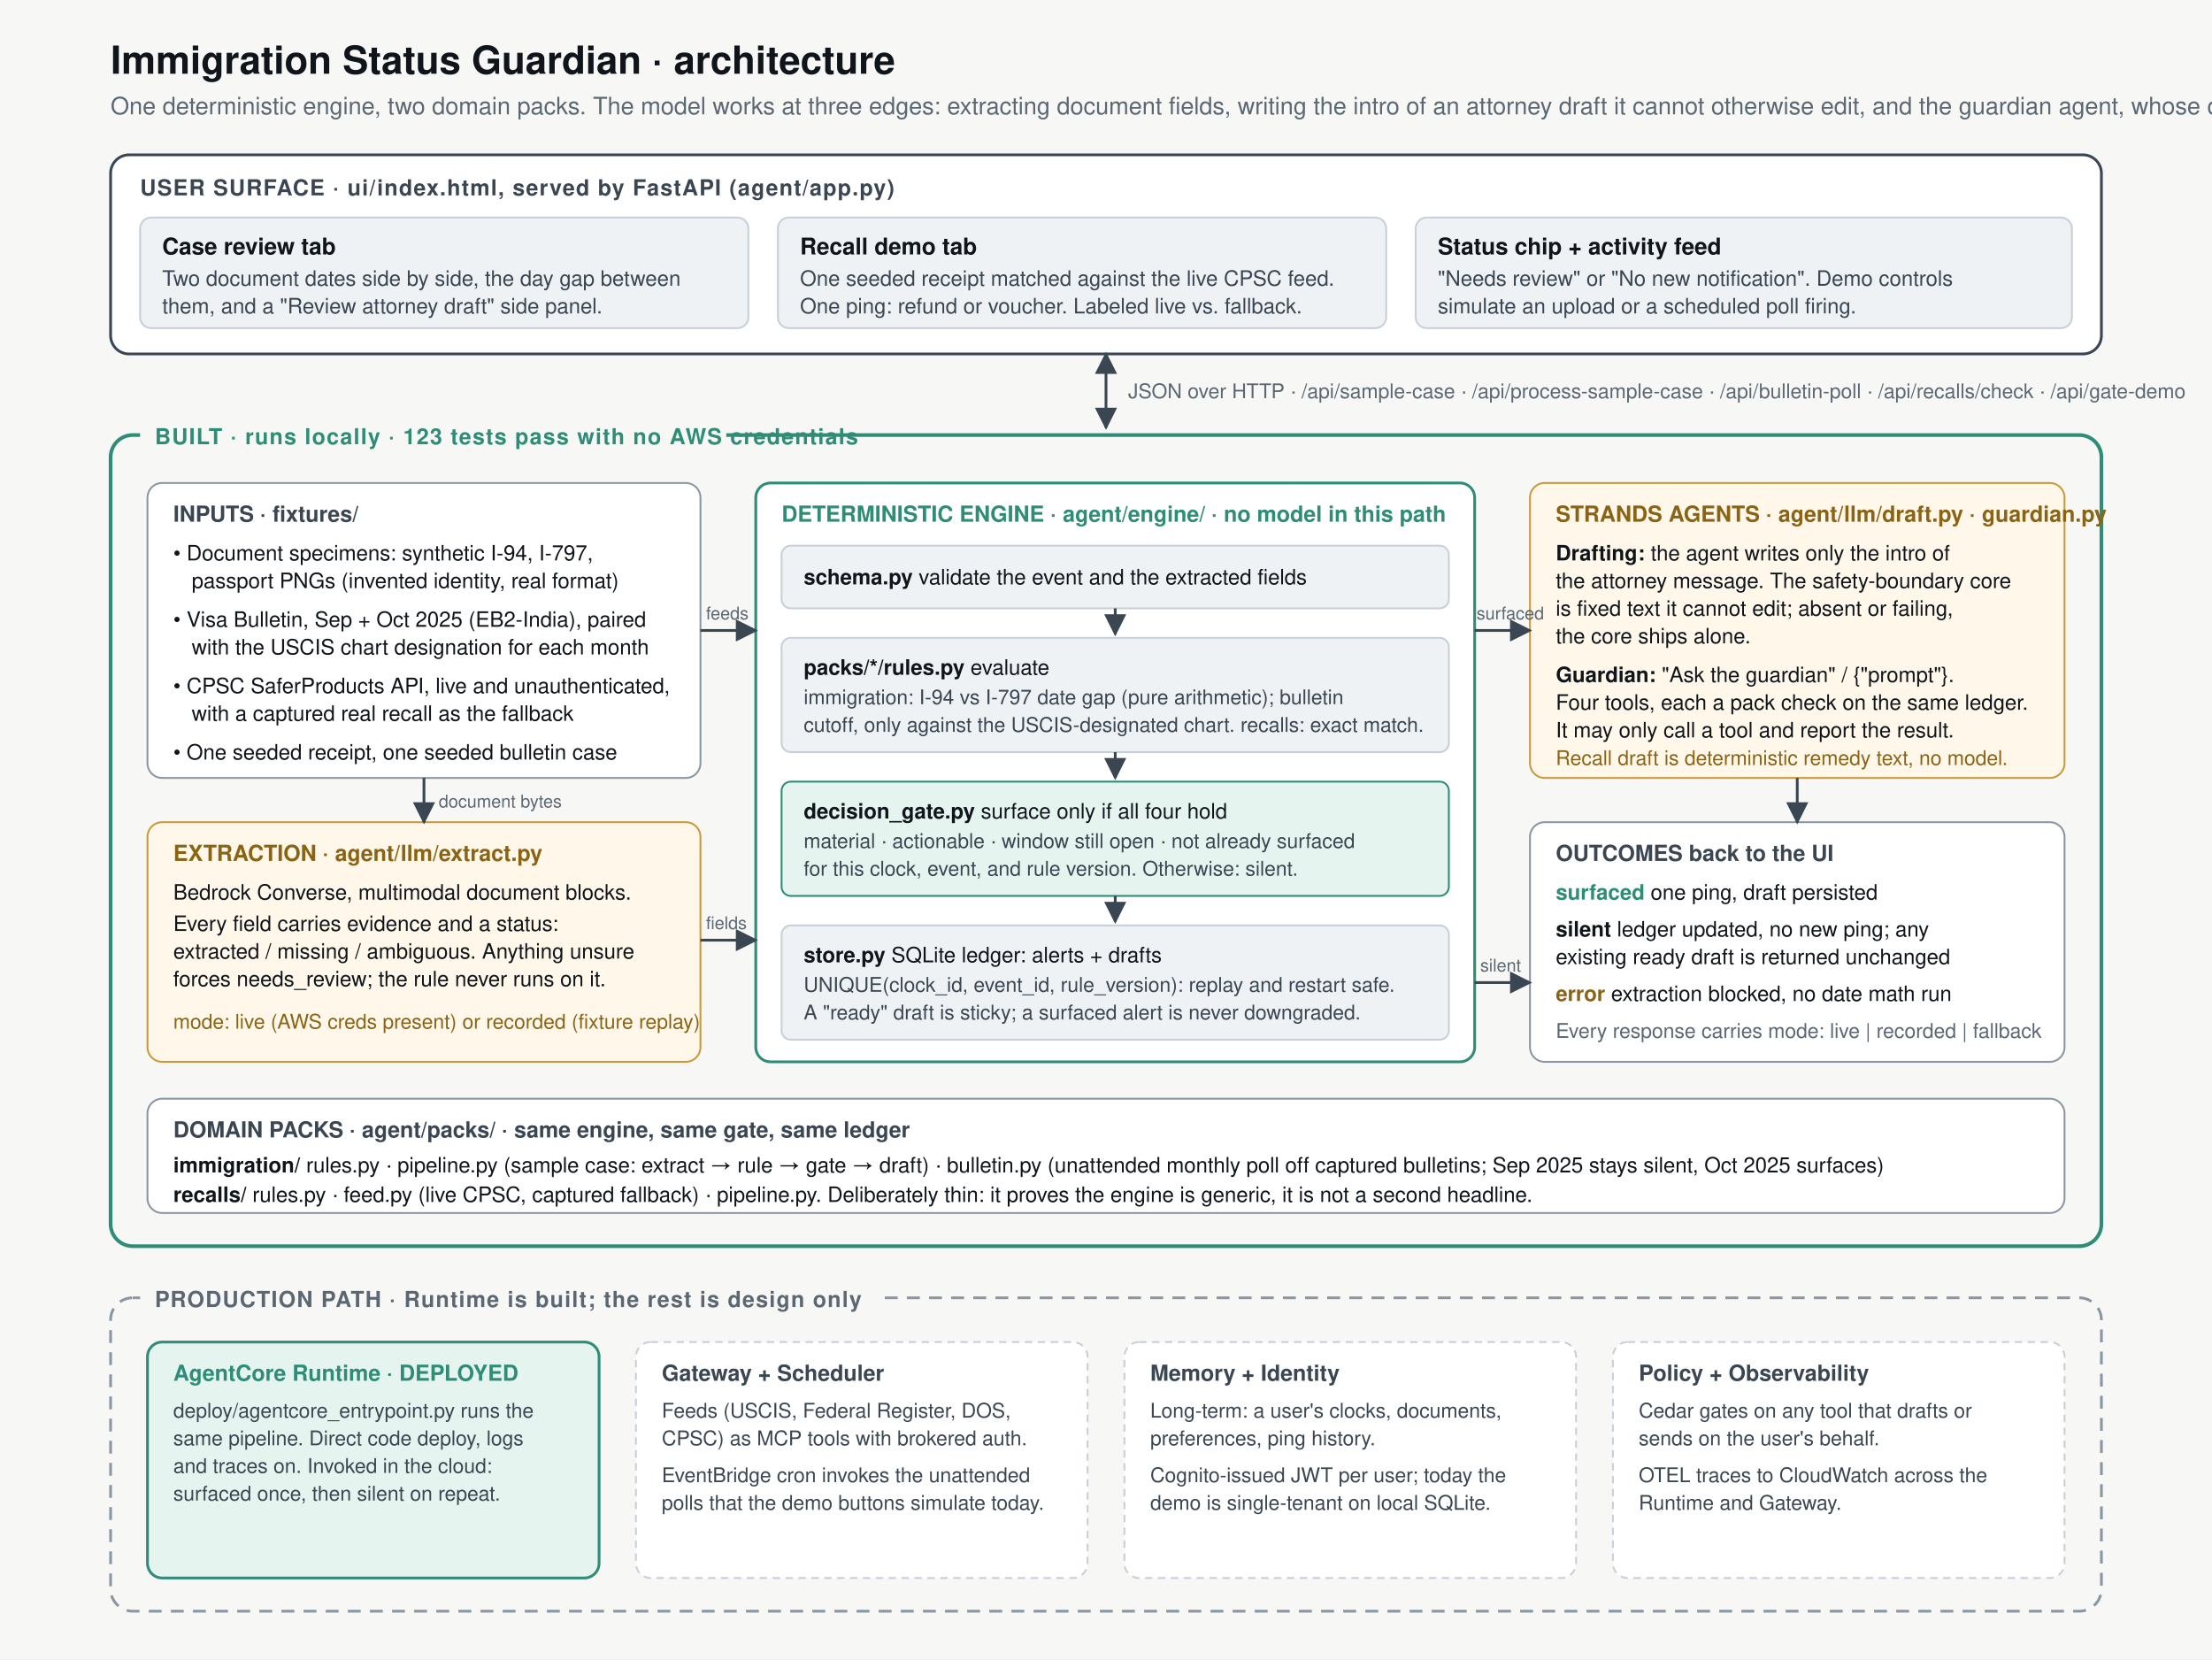
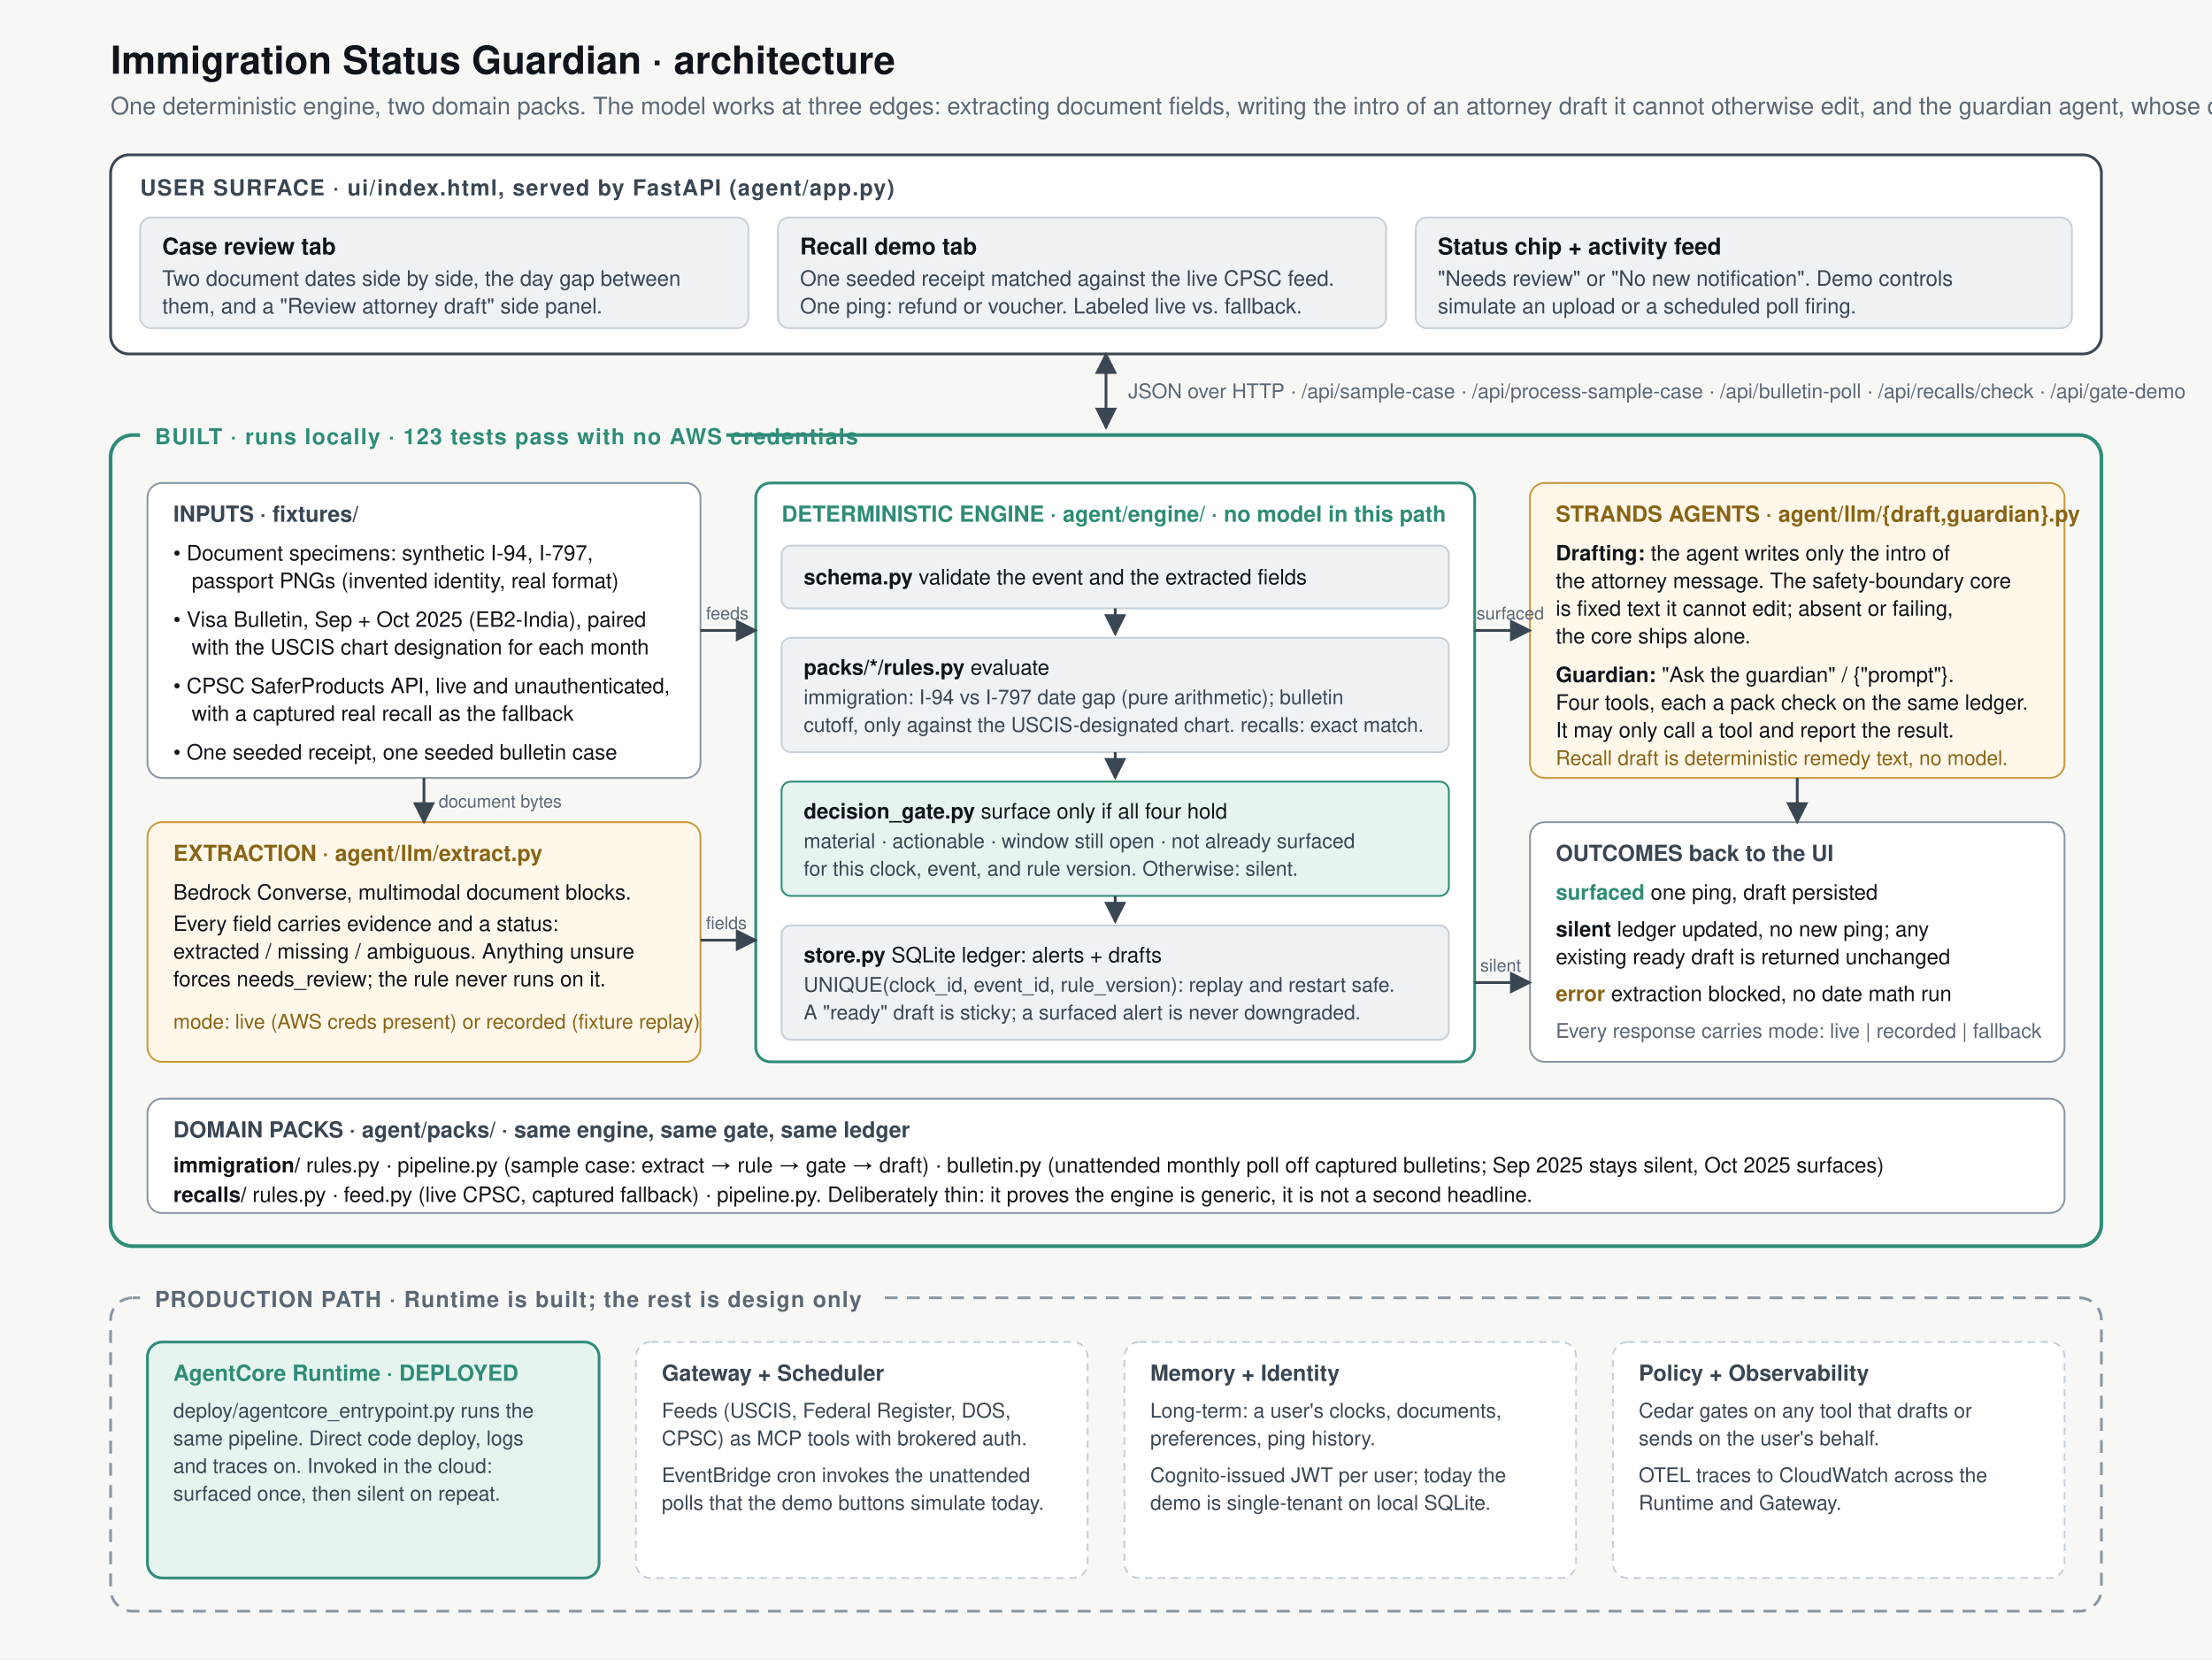
<svg xmlns="http://www.w3.org/2000/svg" viewBox="0 0 1200 900" width="1200" height="900" font-family="-apple-system, BlinkMacSystemFont, 'Segoe UI', Helvetica, Arial, sans-serif">
  <defs>
    <marker id="arrow" viewBox="0 0 10 10" refX="9" refY="5" markerWidth="8" markerHeight="8" orient="auto-start-reverse">
      <path d="M 0 0 L 10 5 L 0 10 z" fill="#3A4652" />
    </marker>
  </defs>
  <rect width="1200" height="900" fill="#F7F8F6" />
  <text x="60" y="40" font-size="21" font-weight="700" fill="#10151B">Immigration Status Guardian · architecture</text>
  <text x="60" y="62" font-size="13" fill="#5B6773">One deterministic engine, two domain packs. The model works at three edges: extracting document fields, writing the intro of an attorney draft it cannot otherwise edit, and the guardian agent, whose only tools are the engine's checks.</text>
  <rect x="60" y="84" width="1080" height="108" rx="10" fill="#FFFFFF" stroke="#3A4652" stroke-width="1.5" />
  <text x="76" y="106" font-size="12" font-weight="700" fill="#3A4652" letter-spacing="0.6">USER SURFACE · ui/index.html, served by FastAPI (agent/app.py)</text>
  <rect x="76" y="118" width="330" height="60" rx="6" fill="#EEF2F5" stroke="#C7D0D8" />
  <text x="88" y="138" font-size="12.5" font-weight="600" fill="#10151B">Case review tab</text>
  <text x="88" y="155" font-size="11.5" fill="#3A4652">Two document dates side by side, the day gap between</text>
  <text x="88" y="170" font-size="11.5" fill="#3A4652">them, and a "Review attorney draft" side panel.</text>
  <rect x="422" y="118" width="330" height="60" rx="6" fill="#EEF2F5" stroke="#C7D0D8" />
  <text x="434" y="138" font-size="12.5" font-weight="600" fill="#10151B">Recall demo tab</text>
  <text x="434" y="155" font-size="11.5" fill="#3A4652">One seeded receipt matched against the live CPSC feed.</text>
  <text x="434" y="170" font-size="11.5" fill="#3A4652">One ping: refund or voucher. Labeled live vs. fallback.</text>
  <rect x="768" y="118" width="356" height="60" rx="6" fill="#EEF2F5" stroke="#C7D0D8" />
  <text x="780" y="138" font-size="12.5" font-weight="600" fill="#10151B">Status chip + activity feed</text>
  <text x="780" y="155" font-size="11.5" fill="#3A4652">"Needs review" or "No new notification". Demo controls</text>
  <text x="780" y="170" font-size="11.5" fill="#3A4652">simulate an upload or a scheduled poll firing.</text>
  <line x1="600" y1="192" x2="600" y2="232" stroke="#3A4652" stroke-width="1.5" marker-end="url(#arrow)" marker-start="url(#arrow)" />
  <text x="612" y="216" font-size="11" fill="#5B6773">JSON over HTTP · /api/sample-case · /api/process-sample-case · /api/bulletin-poll · /api/recalls/check · /api/gate-demo</text>
  <rect x="60" y="236" width="1080" height="440" rx="12" fill="none" stroke="#2E8C77" stroke-width="2" />
  <rect x="76" y="226" width="318" height="20" fill="#F7F8F6" />
  <text x="84" y="241" font-size="12" font-weight="700" fill="#2E8C77" letter-spacing="0.6">BUILT · runs locally · 123 tests pass with no AWS credentials</text>
  <rect x="80" y="262" width="300" height="160" rx="8" fill="#FFFFFF" stroke="#8A97A3" />
  <text x="94" y="283" font-size="12" font-weight="700" fill="#3A4652">INPUTS · fixtures/</text>
  <text x="94" y="304" font-size="11.5" fill="#10151B">• Document specimens: synthetic I-94, I-797,</text>
  <text x="104" y="319" font-size="11.5" fill="#10151B">passport PNGs (invented identity, real format)</text>
  <text x="94" y="340" font-size="11.5" fill="#10151B">• Visa Bulletin, Sep + Oct 2025 (EB2-India), paired</text>
  <text x="104" y="355" font-size="11.5" fill="#10151B">with the USCIS chart designation for each month</text>
  <text x="94" y="376" font-size="11.5" fill="#10151B">• CPSC SaferProducts API, live and unauthenticated,</text>
  <text x="104" y="391" font-size="11.5" fill="#10151B">with a captured real recall as the fallback</text>
  <text x="94" y="412" font-size="11.5" fill="#10151B">• One seeded receipt, one seeded bulletin case</text>
  <rect x="80" y="446" width="300" height="130" rx="8" fill="#FFF8EA" stroke="#C99A3C" />
  <text x="94" y="467" font-size="12" font-weight="700" fill="#8A6414">EXTRACTION · agent/llm/extract.py</text>
  <text x="94" y="488" font-size="11.5" fill="#10151B">Bedrock Converse, multimodal document blocks.</text>
  <text x="94" y="505" font-size="11.5" fill="#10151B">Every field carries evidence and a status:</text>
  <text x="94" y="520" font-size="11.5" fill="#10151B">extracted / missing / ambiguous. Anything unsure</text>
  <text x="94" y="535" font-size="11.5" fill="#10151B">forces needs_review; the rule never runs on it.</text>
  <text x="94" y="558" font-size="11" fill="#8A6414">mode: live (AWS creds present) or recorded (fixture replay)</text>
  <rect x="410" y="262" width="390" height="314" rx="8" fill="#FFFFFF" stroke="#2E8C77" stroke-width="1.5" />
  <text x="424" y="283" font-size="12" font-weight="700" fill="#2E8C77">DETERMINISTIC ENGINE · agent/engine/ · no model in this path</text>
  <rect x="424" y="296" width="362" height="34" rx="5" fill="#EEF2F5" stroke="#C7D0D8" />
  <text x="436" y="317" font-size="11.5" fill="#10151B">
    <tspan font-weight="600">schema.py</tspan>  validate the event and the extracted fields</text>
  <line x1="605" y1="330" x2="605" y2="344" stroke="#3A4652" stroke-width="1.5" marker-end="url(#arrow)" />
  <rect x="424" y="346" width="362" height="62" rx="5" fill="#EEF2F5" stroke="#C7D0D8" />
  <text x="436" y="366" font-size="11.5" fill="#10151B">
    <tspan font-weight="600">packs/*/rules.py</tspan>  evaluate</text>
  <text x="436" y="382" font-size="11" fill="#3A4652">immigration: I-94 vs I-797 date gap (pure arithmetic); bulletin</text>
  <text x="436" y="397" font-size="11" fill="#3A4652">cutoff, only against the USCIS-designated chart. recalls: exact match.</text>
  <line x1="605" y1="408" x2="605" y2="422" stroke="#3A4652" stroke-width="1.5" marker-end="url(#arrow)" />
  <rect x="424" y="424" width="362" height="62" rx="5" fill="#E6F4F0" stroke="#2E8C77" />
  <text x="436" y="444" font-size="11.5" fill="#10151B">
    <tspan font-weight="600">decision_gate.py</tspan>  surface only if all four hold</text>
  <text x="436" y="460" font-size="11" fill="#3A4652">material · actionable · window still open · not already surfaced</text>
  <text x="436" y="475" font-size="11" fill="#3A4652">for this clock, event, and rule version. Otherwise: silent.</text>
  <line x1="605" y1="486" x2="605" y2="500" stroke="#3A4652" stroke-width="1.5" marker-end="url(#arrow)" />
  <rect x="424" y="502" width="362" height="62" rx="5" fill="#EEF2F5" stroke="#C7D0D8" />
  <text x="436" y="522" font-size="11.5" fill="#10151B">
    <tspan font-weight="600">store.py</tspan>  SQLite ledger: alerts + drafts</text>
  <text x="436" y="538" font-size="11" fill="#3A4652">UNIQUE(clock_id, event_id, rule_version): replay and restart safe.</text>
  <text x="436" y="553" font-size="11" fill="#3A4652">A "ready" draft is sticky; a surfaced alert is never downgraded.</text>
  <rect x="830" y="262" width="290" height="160" rx="8" fill="#FFF8EA" stroke="#C99A3C" />
-   <text x="844" y="283" font-size="12" font-weight="700" fill="#8A6414">STRANDS AGENTS · agent/llm/draft.py · guardian.py</text>
+   <text x="844" y="283" font-size="12" font-weight="700" fill="#8A6414">STRANDS AGENTS · agent/llm/{draft,guardian}.py</text>
  <text x="844" y="304" font-size="11.5" fill="#10151B">
    <tspan font-weight="600">Drafting:</tspan> the agent writes only the intro of</text>
  <text x="844" y="319" font-size="11.5" fill="#10151B">the attorney message. The safety-boundary core</text>
  <text x="844" y="334" font-size="11.5" fill="#10151B">is fixed text it cannot edit; absent or failing,</text>
  <text x="844" y="349" font-size="11.5" fill="#10151B">the core ships alone.</text>
  <text x="844" y="370" font-size="11.5" fill="#10151B">
    <tspan font-weight="600">Guardian:</tspan> "Ask the guardian" / {"prompt"}.</text>
  <text x="844" y="385" font-size="11.5" fill="#10151B">Four tools, each a pack check on the same ledger.</text>
  <text x="844" y="400" font-size="11.5" fill="#10151B">It may only call a tool and report the result.</text>
  <text x="844" y="415" font-size="11" fill="#8A6414">Recall draft is deterministic remedy text, no model.</text>
  <rect x="830" y="446" width="290" height="130" rx="8" fill="#FFFFFF" stroke="#8A97A3" />
  <text x="844" y="467" font-size="12" font-weight="700" fill="#3A4652">OUTCOMES back to the UI</text>
  <text x="844" y="488" font-size="11.5" fill="#10151B">
    <tspan font-weight="600" fill="#2E8C77">surfaced</tspan>  one ping, draft persisted</text>
  <text x="844" y="508" font-size="11.5" fill="#10151B">
    <tspan font-weight="600">silent</tspan>  ledger updated, no new ping; any</text>
  <text x="844" y="523" font-size="11.5" fill="#10151B">existing ready draft is returned unchanged</text>
  <text x="844" y="543" font-size="11.5" fill="#10151B">
    <tspan font-weight="600" fill="#8A6414">error</tspan>  extraction blocked, no date math run</text>
  <text x="844" y="563" font-size="11" fill="#5B6773">Every response carries mode: live | recorded | fallback</text>
  <line x1="380" y1="342" x2="410" y2="342" stroke="#3A4652" stroke-width="1.5" marker-end="url(#arrow)" />
  <text x="383" y="336" font-size="9.5" fill="#5B6773">feeds</text>
  <line x1="230" y1="422" x2="230" y2="446" stroke="#3A4652" stroke-width="1.5" marker-end="url(#arrow)" />
  <text x="238" y="438" font-size="9.5" fill="#5B6773">document bytes</text>
  <line x1="380" y1="510" x2="410" y2="510" stroke="#3A4652" stroke-width="1.5" marker-end="url(#arrow)" />
  <text x="383" y="504" font-size="9.5" fill="#5B6773">fields</text>
  <line x1="800" y1="342" x2="830" y2="342" stroke="#3A4652" stroke-width="1.5" marker-end="url(#arrow)" />
  <text x="801" y="336" font-size="9.5" fill="#5B6773">surfaced</text>
  <line x1="975" y1="422" x2="975" y2="446" stroke="#3A4652" stroke-width="1.5" marker-end="url(#arrow)" />
  <line x1="800" y1="533" x2="830" y2="533" stroke="#3A4652" stroke-width="1.5" marker-end="url(#arrow)" />
  <text x="803" y="527" font-size="9.5" fill="#5B6773">silent</text>
  <rect x="80" y="596" width="1040" height="62" rx="8" fill="#FFFFFF" stroke="#8A97A3" />
  <text x="94" y="617" font-size="12" font-weight="700" fill="#3A4652">DOMAIN PACKS · agent/packs/ · same engine, same gate, same ledger</text>
  <text x="94" y="636" font-size="11.5" fill="#10151B">
    <tspan font-weight="600">immigration/</tspan>  rules.py · pipeline.py (sample case: extract → rule → gate → draft) · bulletin.py (unattended monthly poll off captured bulletins; Sep 2025 stays silent, Oct 2025 surfaces)</text>
  <text x="94" y="652" font-size="11.5" fill="#10151B">
    <tspan font-weight="600">recalls/</tspan>  rules.py · feed.py (live CPSC, captured fallback) · pipeline.py. Deliberately thin: it proves the engine is generic, it is not a second headline.</text>
  <rect x="60" y="704" width="1080" height="170" rx="12" fill="none" stroke="#8A97A3" stroke-width="1.5" stroke-dasharray="7 5" />
  <rect x="76" y="694" width="400" height="20" fill="#F7F8F6" />
  <text x="84" y="709" font-size="12" font-weight="700" fill="#5B6773" letter-spacing="0.6">PRODUCTION PATH · Runtime is built; the rest is design only</text>
  <rect x="80" y="728" width="245" height="128" rx="8" fill="#E6F4F0" stroke="#2E8C77" stroke-width="1.5" />
  <text x="94" y="749" font-size="12" font-weight="700" fill="#2E8C77">AgentCore Runtime · DEPLOYED</text>
  <text x="94" y="769" font-size="11" fill="#3A4652">deploy/agentcore_entrypoint.py runs the</text>
  <text x="94" y="784" font-size="11" fill="#3A4652">same pipeline. Direct code deploy, logs</text>
  <text x="94" y="799" font-size="11" fill="#3A4652">and traces on. Invoked in the cloud:</text>
  <text x="94" y="814" font-size="11" fill="#3A4652">surfaced once, then silent on repeat.</text>
  <rect x="345" y="728" width="245" height="128" rx="8" fill="#FFFFFF" stroke="#C7D0D8" stroke-dasharray="4 3" />
  <text x="359" y="749" font-size="12" font-weight="700" fill="#3A4652">Gateway + Scheduler</text>
  <text x="359" y="769" font-size="11" fill="#3A4652">Feeds (USCIS, Federal Register, DOS,</text>
  <text x="359" y="784" font-size="11" fill="#3A4652">CPSC) as MCP tools with brokered auth.</text>
  <text x="359" y="804" font-size="11" fill="#3A4652">EventBridge cron invokes the unattended</text>
  <text x="359" y="819" font-size="11" fill="#3A4652">polls that the demo buttons simulate today.</text>
  <rect x="610" y="728" width="245" height="128" rx="8" fill="#FFFFFF" stroke="#C7D0D8" stroke-dasharray="4 3" />
  <text x="624" y="749" font-size="12" font-weight="700" fill="#3A4652">Memory + Identity</text>
  <text x="624" y="769" font-size="11" fill="#3A4652">Long-term: a user's clocks, documents,</text>
  <text x="624" y="784" font-size="11" fill="#3A4652">preferences, ping history.</text>
  <text x="624" y="804" font-size="11" fill="#3A4652">Cognito-issued JWT per user; today the</text>
  <text x="624" y="819" font-size="11" fill="#3A4652">demo is single-tenant on local SQLite.</text>
  <rect x="875" y="728" width="245" height="128" rx="8" fill="#FFFFFF" stroke="#C7D0D8" stroke-dasharray="4 3" />
  <text x="889" y="749" font-size="12" font-weight="700" fill="#3A4652">Policy + Observability</text>
  <text x="889" y="769" font-size="11" fill="#3A4652">Cedar gates on any tool that drafts or</text>
  <text x="889" y="784" font-size="11" fill="#3A4652">sends on the user's behalf.</text>
  <text x="889" y="804" font-size="11" fill="#3A4652">OTEL traces to CloudWatch across the</text>
  <text x="889" y="819" font-size="11" fill="#3A4652">Runtime and Gateway.</text>
</svg>
